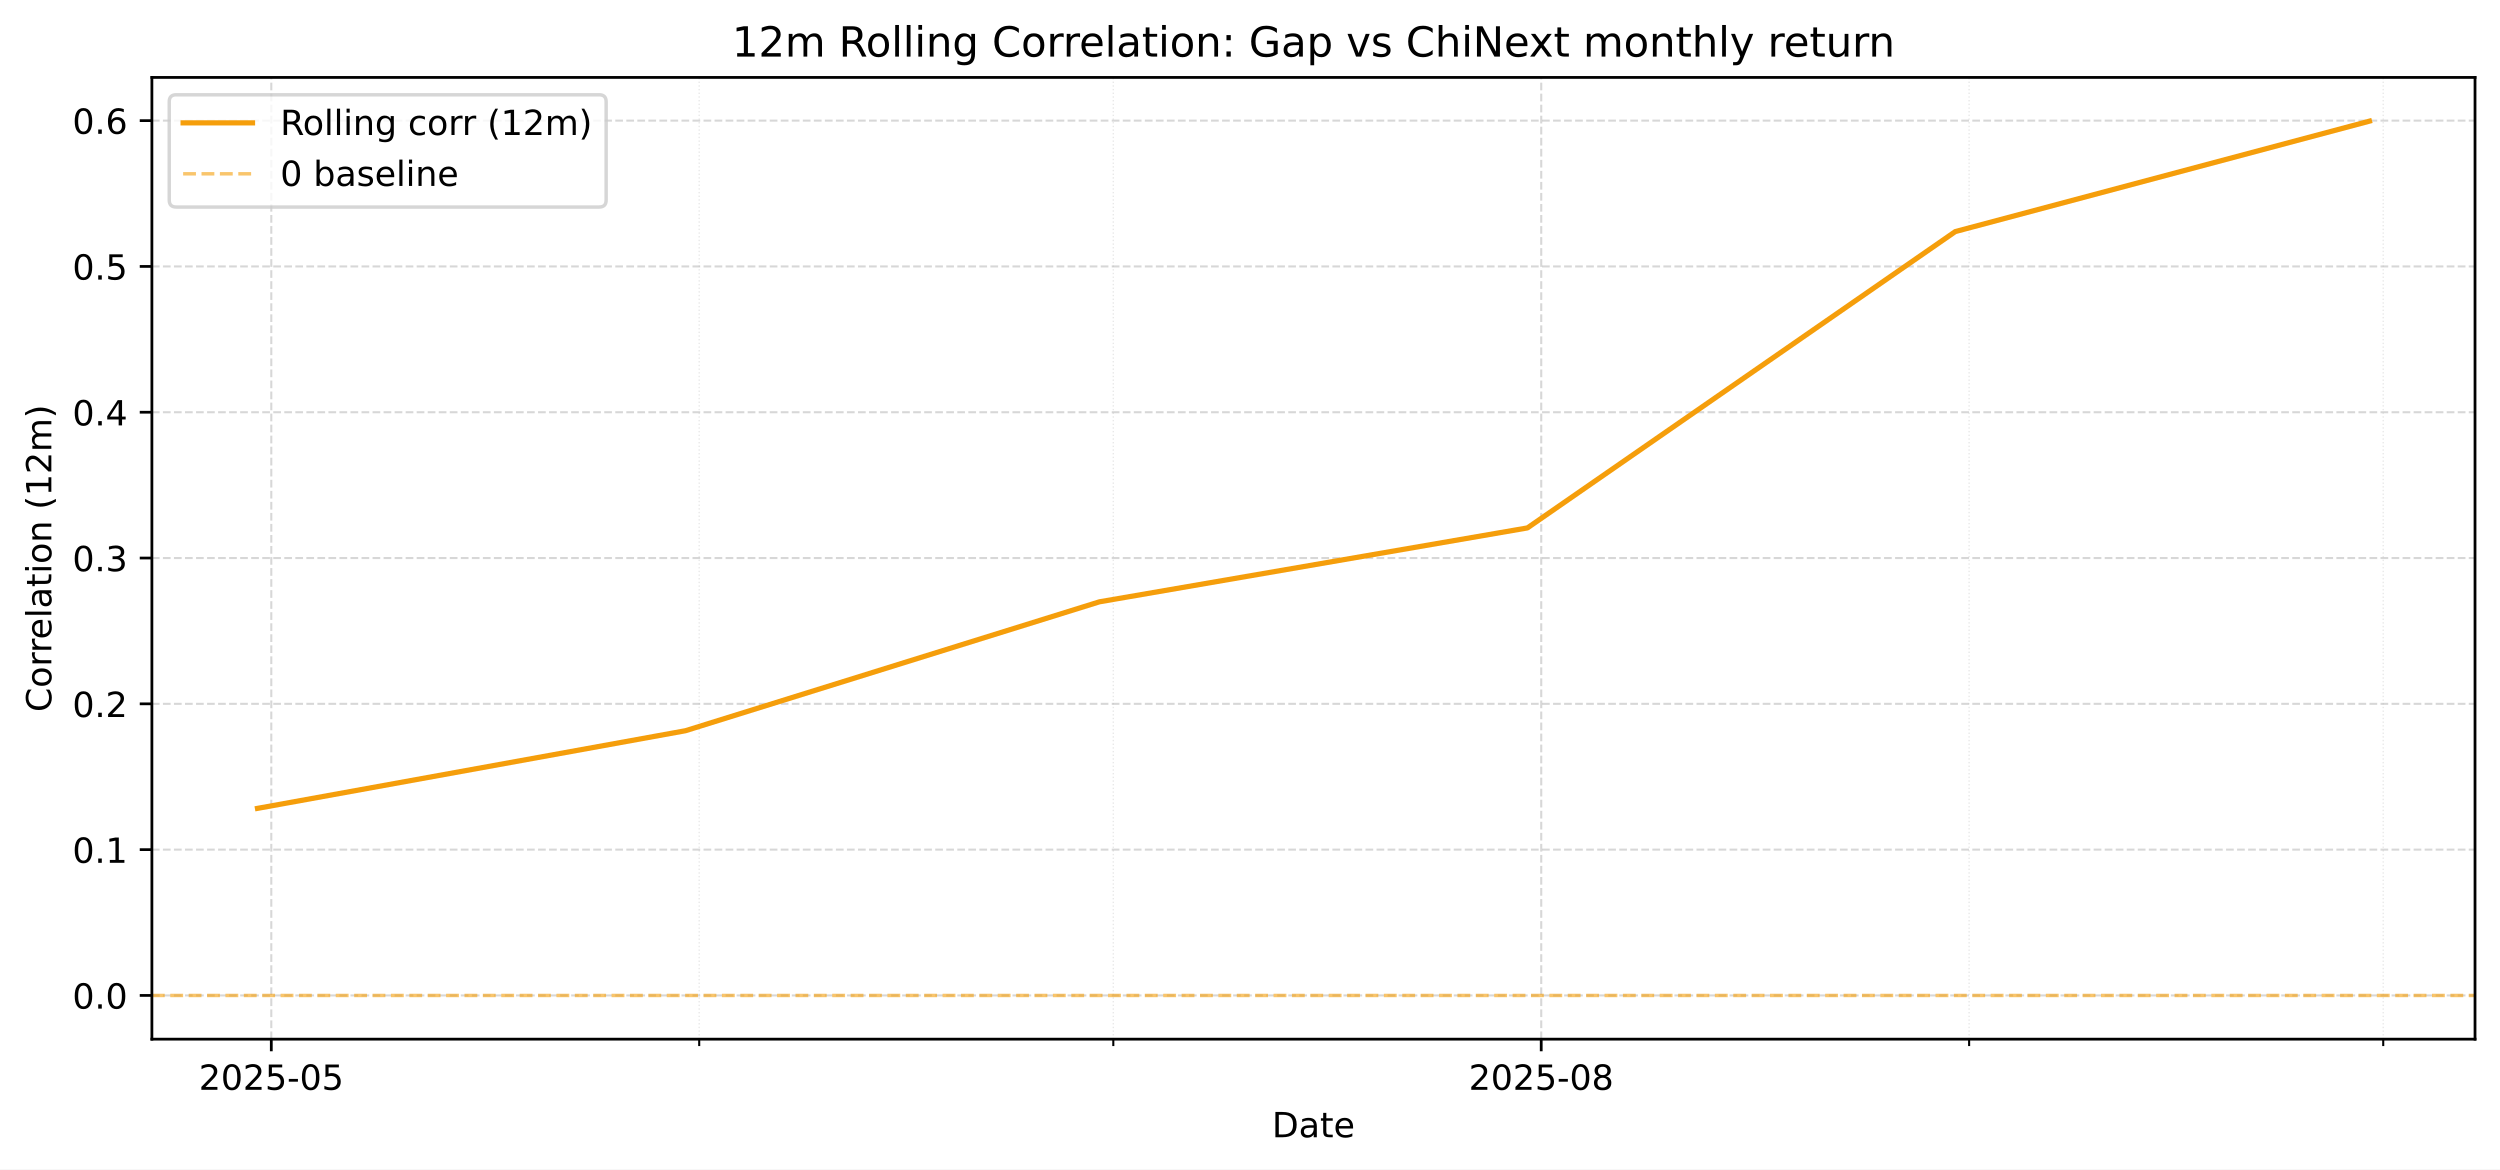
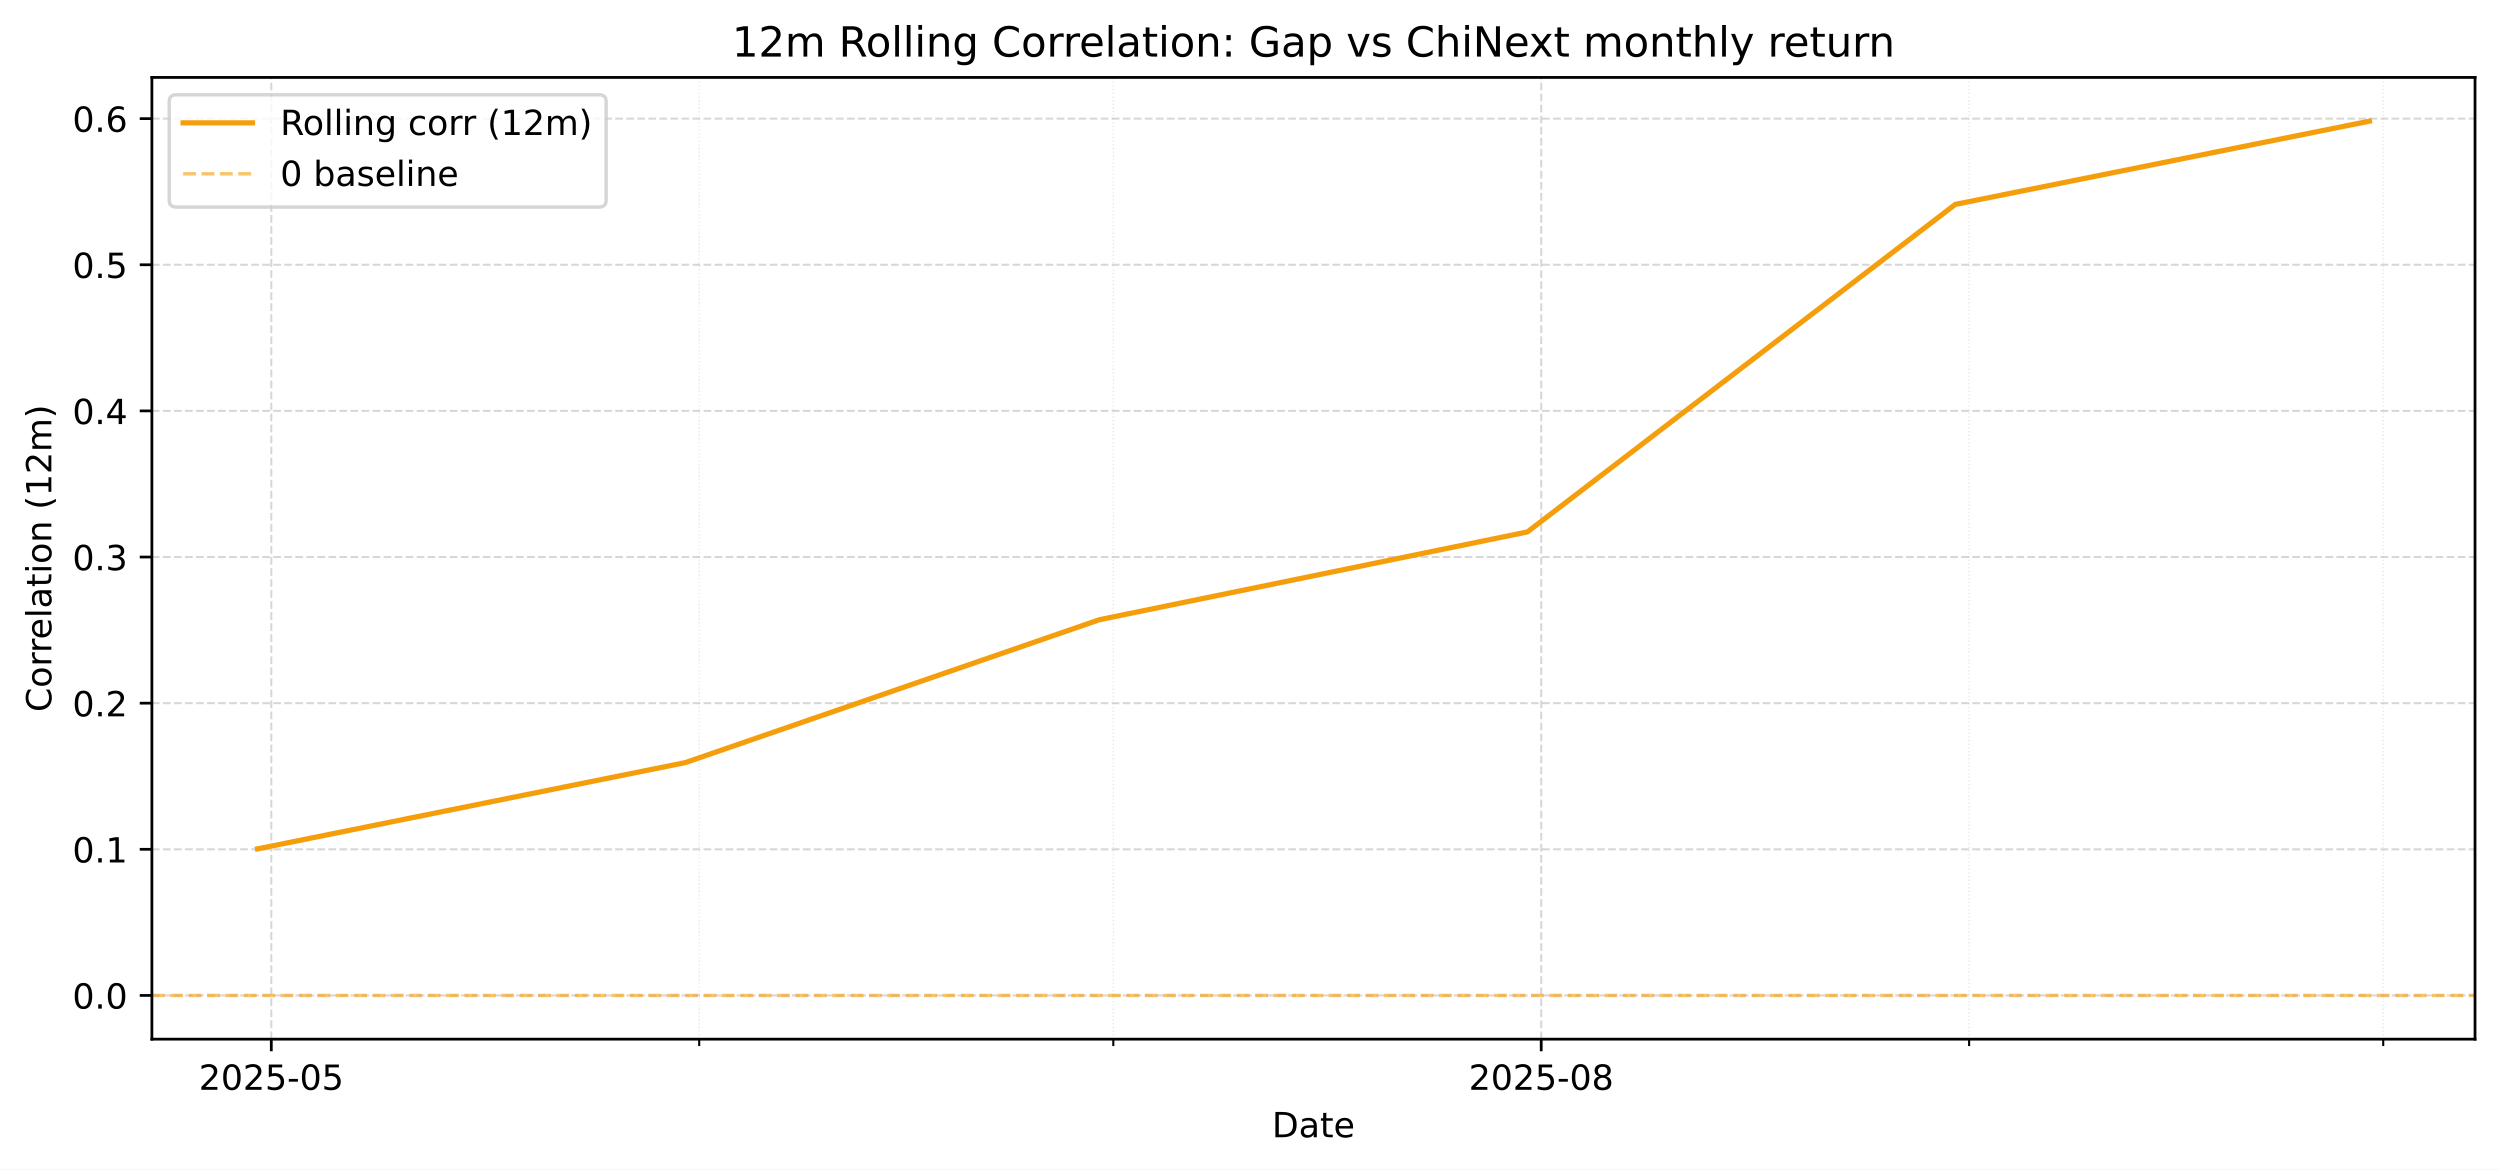
<svg xmlns="http://www.w3.org/2000/svg" xmlns:xlink="http://www.w3.org/1999/xlink" width="720.581pt" height="337.074pt" viewBox="0 0 720.581 337.074" version="1.1">
  <defs>
    <style type="text/css">*{stroke-linejoin: round; stroke-linecap: butt}</style>
  </defs>
  <g id="figure_1">
    <g id="patch_1">
      <path d="M 0 337.074  L 720.581 337.074  L 720.581 0  L 0 0  z " style="fill: #ffffff" />
    </g>
    <g id="axes_1">
      <g id="patch_2">
        <path d="M 43.781 299.518  L 713.381 299.518  L 713.381 22.318  L 43.781 22.318  z " style="fill: #ffffff" />
      </g>
      <g id="matplotlib.axis_1">
        <g id="xtick_1">
          <g id="line2d_1">
-             <path d="M 78.196 299.518  L 78.196 22.318  " clip-path="url(#p6cd49a3ddd)" style="fill: none; stroke-dasharray: 2.22,0.96; stroke-dashoffset: 0; stroke: #b0b0b0; stroke-opacity: 0.5; stroke-width: 0.6" />
+             <path d="M 78.196 299.518  L 78.196 22.318  " clip-path="url(#p3f33369e63)" style="fill: none; stroke-dasharray: 2.22,0.96; stroke-dashoffset: 0; stroke: #b0b0b0; stroke-opacity: 0.5; stroke-width: 0.6" />
          </g>
          <g id="line2d_2">
            <defs>
-               <path id="mced672da2e" d="M 0 0  L 0 3.5  " style="stroke: #000000; stroke-width: 0.8" />
-             </defs>
-             <g>
-               <use xlink:href="#mced672da2e" x="78.196" y="299.518" style="stroke: #000000; stroke-width: 0.8" />
+               <path id="mf4508a4c6e" d="M 0 0  L 0 3.5  " style="stroke: #000000; stroke-width: 0.8" />
+             </defs>
+             <g>
+               <use xlink:href="#mf4508a4c6e" x="78.196" y="299.518" style="stroke: #000000; stroke-width: 0.8" />
            </g>
          </g>
          <g id="text_1">
            <g transform="translate(57.30482 314.1166) scale(0.1 -0.1)">
              <defs>
                <path id="DejaVuSans-32" d="M 1228 531  L 3431 531  L 3431 0  L 469 0  L 469 531  Q 828 903 1448 1529  Q 2069 2156 2228 2338  Q 2531 2678 2651 2914  Q 2772 3150 2772 3378  Q 2772 3750 2511 3984  Q 2250 4219 1831 4219  Q 1534 4219 1204 4116  Q 875 4013 500 3803  L 500 4441  Q 881 4594 1212 4672  Q 1544 4750 1819 4750  Q 2544 4750 2975 4387  Q 3406 4025 3406 3419  Q 3406 3131 3298 2873  Q 3191 2616 2906 2266  Q 2828 2175 2409 1742  Q 1991 1309 1228 531  z " transform="scale(0.015625)" />
                <path id="DejaVuSans-30" d="M 2034 4250  Q 1547 4250 1301 3770  Q 1056 3291 1056 2328  Q 1056 1369 1301 889  Q 1547 409 2034 409  Q 2525 409 2770 889  Q 3016 1369 3016 2328  Q 3016 3291 2770 3770  Q 2525 4250 2034 4250  z M 2034 4750  Q 2819 4750 3233 4129  Q 3647 3509 3647 2328  Q 3647 1150 3233 529  Q 2819 -91 2034 -91  Q 1250 -91 836 529  Q 422 1150 422 2328  Q 422 3509 836 4129  Q 1250 4750 2034 4750  z " transform="scale(0.015625)" />
                <path id="DejaVuSans-35" d="M 691 4666  L 3169 4666  L 3169 4134  L 1269 4134  L 1269 2991  Q 1406 3038 1543 3061  Q 1681 3084 1819 3084  Q 2600 3084 3056 2656  Q 3513 2228 3513 1497  Q 3513 744 3044 326  Q 2575 -91 1722 -91  Q 1428 -91 1123 -41  Q 819 9 494 109  L 494 744  Q 775 591 1075 516  Q 1375 441 1709 441  Q 2250 441 2565 725  Q 2881 1009 2881 1497  Q 2881 1984 2565 2268  Q 2250 2553 1709 2553  Q 1456 2553 1204 2497  Q 953 2441 691 2322  L 691 4666  z " transform="scale(0.015625)" />
                <path id="DejaVuSans-2d" d="M 313 2009  L 1997 2009  L 1997 1497  L 313 1497  L 313 2009  z " transform="scale(0.015625)" />
              </defs>
              <use xlink:href="#DejaVuSans-32" />
              <use xlink:href="#DejaVuSans-30" transform="translate(63.62305 0)" />
              <use xlink:href="#DejaVuSans-32" transform="translate(127.2461 0)" />
              <use xlink:href="#DejaVuSans-35" transform="translate(190.8691 0)" />
              <use xlink:href="#DejaVuSans-2d" transform="translate(254.4922 0)" />
              <use xlink:href="#DejaVuSans-30" transform="translate(290.5762 0)" />
              <use xlink:href="#DejaVuSans-35" transform="translate(354.1992 0)" />
            </g>
          </g>
        </g>
        <g id="xtick_2">
          <g id="line2d_3">
-             <path d="M 444.228 299.518  L 444.228 22.318  " clip-path="url(#p6cd49a3ddd)" style="fill: none; stroke-dasharray: 2.22,0.96; stroke-dashoffset: 0; stroke: #b0b0b0; stroke-opacity: 0.5; stroke-width: 0.6" />
+             <path d="M 444.228 299.518  L 444.228 22.318  " clip-path="url(#p3f33369e63)" style="fill: none; stroke-dasharray: 2.22,0.96; stroke-dashoffset: 0; stroke: #b0b0b0; stroke-opacity: 0.5; stroke-width: 0.6" />
          </g>
          <g id="line2d_4">
            <g>
-               <use xlink:href="#mced672da2e" x="444.228" y="299.518" style="stroke: #000000; stroke-width: 0.8" />
+               <use xlink:href="#mf4508a4c6e" x="444.228" y="299.518" style="stroke: #000000; stroke-width: 0.8" />
            </g>
          </g>
          <g id="text_2">
            <g transform="translate(423.3369 314.1166) scale(0.1 -0.1)">
              <defs>
                <path id="DejaVuSans-38" d="M 2034 2216  Q 1584 2216 1326 1975  Q 1069 1734 1069 1313  Q 1069 891 1326 650  Q 1584 409 2034 409  Q 2484 409 2743 651  Q 3003 894 3003 1313  Q 3003 1734 2745 1975  Q 2488 2216 2034 2216  z M 1403 2484  Q 997 2584 770 2862  Q 544 3141 544 3541  Q 544 4100 942 4425  Q 1341 4750 2034 4750  Q 2731 4750 3128 4425  Q 3525 4100 3525 3541  Q 3525 3141 3298 2862  Q 3072 2584 2669 2484  Q 3125 2378 3379 2068  Q 3634 1759 3634 1313  Q 3634 634 3220 271  Q 2806 -91 2034 -91  Q 1263 -91 848 271  Q 434 634 434 1313  Q 434 1759 690 2068  Q 947 2378 1403 2484  z M 1172 3481  Q 1172 3119 1398 2916  Q 1625 2713 2034 2713  Q 2441 2713 2670 2916  Q 2900 3119 2900 3481  Q 2900 3844 2670 4047  Q 2441 4250 2034 4250  Q 1625 4250 1398 4047  Q 1172 3844 1172 3481  z " transform="scale(0.015625)" />
              </defs>
              <use xlink:href="#DejaVuSans-32" />
              <use xlink:href="#DejaVuSans-30" transform="translate(63.62305 0)" />
              <use xlink:href="#DejaVuSans-32" transform="translate(127.2461 0)" />
              <use xlink:href="#DejaVuSans-35" transform="translate(190.8691 0)" />
              <use xlink:href="#DejaVuSans-2d" transform="translate(254.4922 0)" />
              <use xlink:href="#DejaVuSans-30" transform="translate(290.5762 0)" />
              <use xlink:href="#DejaVuSans-38" transform="translate(354.1992 0)" />
            </g>
          </g>
        </g>
        <g id="xtick_3">
          <g id="line2d_5">
-             <path d="M 201.533 299.518  L 201.533 22.318  " clip-path="url(#p6cd49a3ddd)" style="fill: none; stroke-dasharray: 0.4,0.66; stroke-dashoffset: 0; stroke: #b0b0b0; stroke-opacity: 0.3; stroke-width: 0.4" />
+             <path d="M 201.533 299.518  L 201.533 22.318  " clip-path="url(#p3f33369e63)" style="fill: none; stroke-dasharray: 0.4,0.66; stroke-dashoffset: 0; stroke: #b0b0b0; stroke-opacity: 0.3; stroke-width: 0.4" />
          </g>
          <g id="line2d_6">
            <defs>
-               <path id="m816ed06f7c" d="M 0 0  L 0 2  " style="stroke: #000000; stroke-width: 0.6" />
-             </defs>
-             <g>
-               <use xlink:href="#m816ed06f7c" x="201.533" y="299.518" style="stroke: #000000; stroke-width: 0.6" />
+               <path id="m59994c269f" d="M 0 0  L 0 2  " style="stroke: #000000; stroke-width: 0.6" />
+             </defs>
+             <g>
+               <use xlink:href="#m59994c269f" x="201.533" y="299.518" style="stroke: #000000; stroke-width: 0.6" />
            </g>
          </g>
        </g>
        <g id="xtick_4">
          <g id="line2d_7">
-             <path d="M 320.891 299.518  L 320.891 22.318  " clip-path="url(#p6cd49a3ddd)" style="fill: none; stroke-dasharray: 0.4,0.66; stroke-dashoffset: 0; stroke: #b0b0b0; stroke-opacity: 0.3; stroke-width: 0.4" />
+             <path d="M 320.891 299.518  L 320.891 22.318  " clip-path="url(#p3f33369e63)" style="fill: none; stroke-dasharray: 0.4,0.66; stroke-dashoffset: 0; stroke: #b0b0b0; stroke-opacity: 0.3; stroke-width: 0.4" />
          </g>
          <g id="line2d_8">
            <g>
-               <use xlink:href="#m816ed06f7c" x="320.891" y="299.518" style="stroke: #000000; stroke-width: 0.6" />
+               <use xlink:href="#m59994c269f" x="320.891" y="299.518" style="stroke: #000000; stroke-width: 0.6" />
            </g>
          </g>
        </g>
        <g id="xtick_5">
          <g id="line2d_9">
-             <path d="M 567.565 299.518  L 567.565 22.318  " clip-path="url(#p6cd49a3ddd)" style="fill: none; stroke-dasharray: 0.4,0.66; stroke-dashoffset: 0; stroke: #b0b0b0; stroke-opacity: 0.3; stroke-width: 0.4" />
+             <path d="M 567.565 299.518  L 567.565 22.318  " clip-path="url(#p3f33369e63)" style="fill: none; stroke-dasharray: 0.4,0.66; stroke-dashoffset: 0; stroke: #b0b0b0; stroke-opacity: 0.3; stroke-width: 0.4" />
          </g>
          <g id="line2d_10">
            <g>
-               <use xlink:href="#m816ed06f7c" x="567.565" y="299.518" style="stroke: #000000; stroke-width: 0.6" />
+               <use xlink:href="#m59994c269f" x="567.565" y="299.518" style="stroke: #000000; stroke-width: 0.6" />
            </g>
          </g>
        </g>
        <g id="xtick_6">
          <g id="line2d_11">
-             <path d="M 686.923 299.518  L 686.923 22.318  " clip-path="url(#p6cd49a3ddd)" style="fill: none; stroke-dasharray: 0.4,0.66; stroke-dashoffset: 0; stroke: #b0b0b0; stroke-opacity: 0.3; stroke-width: 0.4" />
+             <path d="M 686.923 299.518  L 686.923 22.318  " clip-path="url(#p3f33369e63)" style="fill: none; stroke-dasharray: 0.4,0.66; stroke-dashoffset: 0; stroke: #b0b0b0; stroke-opacity: 0.3; stroke-width: 0.4" />
          </g>
          <g id="line2d_12">
            <g>
-               <use xlink:href="#m816ed06f7c" x="686.923" y="299.518" style="stroke: #000000; stroke-width: 0.6" />
+               <use xlink:href="#m59994c269f" x="686.923" y="299.518" style="stroke: #000000; stroke-width: 0.6" />
            </g>
          </g>
        </g>
        <g id="text_3">
          <g transform="translate(366.6305 327.7947) scale(0.1 -0.1)">
            <defs>
              <path id="DejaVuSans-44" d="M 1259 4147  L 1259 519  L 2022 519  Q 2988 519 3436 956  Q 3884 1394 3884 2338  Q 3884 3275 3436 3711  Q 2988 4147 2022 4147  L 1259 4147  z M 628 4666  L 1925 4666  Q 3281 4666 3915 4102  Q 4550 3538 4550 2338  Q 4550 1131 3912 565  Q 3275 0 1925 0  L 628 0  L 628 4666  z " transform="scale(0.015625)" />
              <path id="DejaVuSans-61" d="M 2194 1759  Q 1497 1759 1228 1600  Q 959 1441 959 1056  Q 959 750 1161 570  Q 1363 391 1709 391  Q 2188 391 2477 730  Q 2766 1069 2766 1631  L 2766 1759  L 2194 1759  z M 3341 1997  L 3341 0  L 2766 0  L 2766 531  Q 2569 213 2275 61  Q 1981 -91 1556 -91  Q 1019 -91 701 211  Q 384 513 384 1019  Q 384 1609 779 1909  Q 1175 2209 1959 2209  L 2766 2209  L 2766 2266  Q 2766 2663 2505 2880  Q 2244 3097 1772 3097  Q 1472 3097 1187 3025  Q 903 2953 641 2809  L 641 3341  Q 956 3463 1253 3523  Q 1550 3584 1831 3584  Q 2591 3584 2966 3190  Q 3341 2797 3341 1997  z " transform="scale(0.015625)" />
              <path id="DejaVuSans-74" d="M 1172 4494  L 1172 3500  L 2356 3500  L 2356 3053  L 1172 3053  L 1172 1153  Q 1172 725 1289 603  Q 1406 481 1766 481  L 2356 481  L 2356 0  L 1766 0  Q 1100 0 847 248  Q 594 497 594 1153  L 594 3053  L 172 3053  L 172 3500  L 594 3500  L 594 4494  L 1172 4494  z " transform="scale(0.015625)" />
              <path id="DejaVuSans-65" d="M 3597 1894  L 3597 1613  L 953 1613  Q 991 1019 1311 708  Q 1631 397 2203 397  Q 2534 397 2845 478  Q 3156 559 3463 722  L 3463 178  Q 3153 47 2828 -22  Q 2503 -91 2169 -91  Q 1331 -91 842 396  Q 353 884 353 1716  Q 353 2575 817 3079  Q 1281 3584 2069 3584  Q 2775 3584 3186 3129  Q 3597 2675 3597 1894  z M 3022 2063  Q 3016 2534 2758 2815  Q 2500 3097 2075 3097  Q 1594 3097 1305 2825  Q 1016 2553 972 2059  L 3022 2063  z " transform="scale(0.015625)" />
            </defs>
            <use xlink:href="#DejaVuSans-44" />
            <use xlink:href="#DejaVuSans-61" transform="translate(77.00195 0)" />
            <use xlink:href="#DejaVuSans-74" transform="translate(138.2812 0)" />
            <use xlink:href="#DejaVuSans-65" transform="translate(177.4902 0)" />
          </g>
        </g>
      </g>
      <g id="matplotlib.axis_2">
        <g id="ytick_1">
          <g id="line2d_13">
-             <path d="M 43.781 286.918  L 713.381 286.918  " clip-path="url(#p6cd49a3ddd)" style="fill: none; stroke-dasharray: 2.22,0.96; stroke-dashoffset: 0; stroke: #b0b0b0; stroke-opacity: 0.5; stroke-width: 0.6" />
+             <path d="M 43.781 286.918  L 713.381 286.918  " clip-path="url(#p3f33369e63)" style="fill: none; stroke-dasharray: 2.22,0.96; stroke-dashoffset: 0; stroke: #b0b0b0; stroke-opacity: 0.5; stroke-width: 0.6" />
          </g>
          <g id="line2d_14">
            <defs>
-               <path id="m6d83f8f8a8" d="M 0 0  L -3.5 0  " style="stroke: #000000; stroke-width: 0.8" />
-             </defs>
-             <g>
-               <use xlink:href="#m6d83f8f8a8" x="43.781" y="286.918" style="stroke: #000000; stroke-width: 0.8" />
+               <path id="mbd88ee9193" d="M 0 0  L -3.5 0  " style="stroke: #000000; stroke-width: 0.8" />
+             </defs>
+             <g>
+               <use xlink:href="#mbd88ee9193" x="43.781" y="286.918" style="stroke: #000000; stroke-width: 0.8" />
            </g>
          </g>
          <g id="text_4">
            <g transform="translate(20.87813 290.7173) scale(0.1 -0.1)">
              <defs>
                <path id="DejaVuSans-2e" d="M 684 794  L 1344 794  L 1344 0  L 684 0  L 684 794  z " transform="scale(0.015625)" />
              </defs>
              <use xlink:href="#DejaVuSans-30" />
              <use xlink:href="#DejaVuSans-2e" transform="translate(63.62305 0)" />
              <use xlink:href="#DejaVuSans-30" transform="translate(95.41016 0)" />
            </g>
          </g>
        </g>
        <g id="ytick_2">
          <g id="line2d_15">
-             <path d="M 43.781 244.893  L 713.381 244.893  " clip-path="url(#p6cd49a3ddd)" style="fill: none; stroke-dasharray: 2.22,0.96; stroke-dashoffset: 0; stroke: #b0b0b0; stroke-opacity: 0.5; stroke-width: 0.6" />
+             <path d="M 43.781 244.797  L 713.381 244.797  " clip-path="url(#p3f33369e63)" style="fill: none; stroke-dasharray: 2.22,0.96; stroke-dashoffset: 0; stroke: #b0b0b0; stroke-opacity: 0.5; stroke-width: 0.6" />
          </g>
          <g id="line2d_16">
            <g>
-               <use xlink:href="#m6d83f8f8a8" x="43.781" y="244.893" style="stroke: #000000; stroke-width: 0.8" />
+               <use xlink:href="#mbd88ee9193" x="43.781" y="244.797" style="stroke: #000000; stroke-width: 0.8" />
            </g>
          </g>
          <g id="text_5">
-             <g transform="translate(20.87813 248.6926) scale(0.1 -0.1)">
+             <g transform="translate(20.87813 248.5966) scale(0.1 -0.1)">
              <defs>
                <path id="DejaVuSans-31" d="M 794 531  L 1825 531  L 1825 4091  L 703 3866  L 703 4441  L 1819 4666  L 2450 4666  L 2450 531  L 3481 531  L 3481 0  L 794 0  L 794 531  z " transform="scale(0.015625)" />
              </defs>
              <use xlink:href="#DejaVuSans-30" />
              <use xlink:href="#DejaVuSans-2e" transform="translate(63.62305 0)" />
              <use xlink:href="#DejaVuSans-31" transform="translate(95.41016 0)" />
            </g>
          </g>
        </g>
        <g id="ytick_3">
          <g id="line2d_17">
-             <path d="M 43.781 202.869  L 713.381 202.869  " clip-path="url(#p6cd49a3ddd)" style="fill: none; stroke-dasharray: 2.22,0.96; stroke-dashoffset: 0; stroke: #b0b0b0; stroke-opacity: 0.5; stroke-width: 0.6" />
+             <path d="M 43.781 202.677  L 713.381 202.677  " clip-path="url(#p3f33369e63)" style="fill: none; stroke-dasharray: 2.22,0.96; stroke-dashoffset: 0; stroke: #b0b0b0; stroke-opacity: 0.5; stroke-width: 0.6" />
          </g>
          <g id="line2d_18">
            <g>
-               <use xlink:href="#m6d83f8f8a8" x="43.781" y="202.869" style="stroke: #000000; stroke-width: 0.8" />
+               <use xlink:href="#mbd88ee9193" x="43.781" y="202.677" style="stroke: #000000; stroke-width: 0.8" />
            </g>
          </g>
          <g id="text_6">
-             <g transform="translate(20.87813 206.6679) scale(0.1 -0.1)">
+             <g transform="translate(20.87813 206.4758) scale(0.1 -0.1)">
              <use xlink:href="#DejaVuSans-30" />
              <use xlink:href="#DejaVuSans-2e" transform="translate(63.62305 0)" />
              <use xlink:href="#DejaVuSans-32" transform="translate(95.41016 0)" />
            </g>
          </g>
        </g>
        <g id="ytick_4">
          <g id="line2d_19">
-             <path d="M 43.781 160.844  L 713.381 160.844  " clip-path="url(#p6cd49a3ddd)" style="fill: none; stroke-dasharray: 2.22,0.96; stroke-dashoffset: 0; stroke: #b0b0b0; stroke-opacity: 0.5; stroke-width: 0.6" />
+             <path d="M 43.781 160.556  L 713.381 160.556  " clip-path="url(#p3f33369e63)" style="fill: none; stroke-dasharray: 2.22,0.96; stroke-dashoffset: 0; stroke: #b0b0b0; stroke-opacity: 0.5; stroke-width: 0.6" />
          </g>
          <g id="line2d_20">
            <g>
-               <use xlink:href="#m6d83f8f8a8" x="43.781" y="160.844" style="stroke: #000000; stroke-width: 0.8" />
+               <use xlink:href="#mbd88ee9193" x="43.781" y="160.556" style="stroke: #000000; stroke-width: 0.8" />
            </g>
          </g>
          <g id="text_7">
-             <g transform="translate(20.87813 164.6431) scale(0.1 -0.1)">
+             <g transform="translate(20.87813 164.355) scale(0.1 -0.1)">
              <defs>
                <path id="DejaVuSans-33" d="M 2597 2516  Q 3050 2419 3304 2112  Q 3559 1806 3559 1356  Q 3559 666 3084 287  Q 2609 -91 1734 -91  Q 1441 -91 1130 -33  Q 819 25 488 141  L 488 750  Q 750 597 1062 519  Q 1375 441 1716 441  Q 2309 441 2620 675  Q 2931 909 2931 1356  Q 2931 1769 2642 2001  Q 2353 2234 1838 2234  L 1294 2234  L 1294 2753  L 1863 2753  Q 2328 2753 2575 2939  Q 2822 3125 2822 3475  Q 2822 3834 2567 4026  Q 2313 4219 1838 4219  Q 1578 4219 1281 4162  Q 984 4106 628 3988  L 628 4550  Q 988 4650 1302 4700  Q 1616 4750 1894 4750  Q 2613 4750 3031 4423  Q 3450 4097 3450 3541  Q 3450 3153 3228 2886  Q 3006 2619 2597 2516  z " transform="scale(0.015625)" />
              </defs>
              <use xlink:href="#DejaVuSans-30" />
              <use xlink:href="#DejaVuSans-2e" transform="translate(63.62305 0)" />
              <use xlink:href="#DejaVuSans-33" transform="translate(95.41016 0)" />
            </g>
          </g>
        </g>
        <g id="ytick_5">
          <g id="line2d_21">
-             <path d="M 43.781 118.819  L 713.381 118.819  " clip-path="url(#p6cd49a3ddd)" style="fill: none; stroke-dasharray: 2.22,0.96; stroke-dashoffset: 0; stroke: #b0b0b0; stroke-opacity: 0.5; stroke-width: 0.6" />
+             <path d="M 43.781 118.435  L 713.381 118.435  " clip-path="url(#p3f33369e63)" style="fill: none; stroke-dasharray: 2.22,0.96; stroke-dashoffset: 0; stroke: #b0b0b0; stroke-opacity: 0.5; stroke-width: 0.6" />
          </g>
          <g id="line2d_22">
            <g>
-               <use xlink:href="#m6d83f8f8a8" x="43.781" y="118.819" style="stroke: #000000; stroke-width: 0.8" />
+               <use xlink:href="#mbd88ee9193" x="43.781" y="118.435" style="stroke: #000000; stroke-width: 0.8" />
            </g>
          </g>
          <g id="text_8">
-             <g transform="translate(20.87813 122.6184) scale(0.1 -0.1)">
+             <g transform="translate(20.87813 122.2342) scale(0.1 -0.1)">
              <defs>
                <path id="DejaVuSans-34" d="M 2419 4116  L 825 1625  L 2419 1625  L 2419 4116  z M 2253 4666  L 3047 4666  L 3047 1625  L 3713 1625  L 3713 1100  L 3047 1100  L 3047 0  L 2419 0  L 2419 1100  L 313 1100  L 313 1709  L 2253 4666  z " transform="scale(0.015625)" />
              </defs>
              <use xlink:href="#DejaVuSans-30" />
              <use xlink:href="#DejaVuSans-2e" transform="translate(63.62305 0)" />
              <use xlink:href="#DejaVuSans-34" transform="translate(95.41016 0)" />
            </g>
          </g>
        </g>
        <g id="ytick_6">
          <g id="line2d_23">
-             <path d="M 43.781 76.794  L 713.381 76.794  " clip-path="url(#p6cd49a3ddd)" style="fill: none; stroke-dasharray: 2.22,0.96; stroke-dashoffset: 0; stroke: #b0b0b0; stroke-opacity: 0.5; stroke-width: 0.6" />
+             <path d="M 43.781 76.314  L 713.381 76.314  " clip-path="url(#p3f33369e63)" style="fill: none; stroke-dasharray: 2.22,0.96; stroke-dashoffset: 0; stroke: #b0b0b0; stroke-opacity: 0.5; stroke-width: 0.6" />
          </g>
          <g id="line2d_24">
            <g>
-               <use xlink:href="#m6d83f8f8a8" x="43.781" y="76.794" style="stroke: #000000; stroke-width: 0.8" />
+               <use xlink:href="#mbd88ee9193" x="43.781" y="76.314" style="stroke: #000000; stroke-width: 0.8" />
            </g>
          </g>
          <g id="text_9">
-             <g transform="translate(20.87813 80.59368) scale(0.1 -0.1)">
+             <g transform="translate(20.87813 80.11345) scale(0.1 -0.1)">
              <use xlink:href="#DejaVuSans-30" />
              <use xlink:href="#DejaVuSans-2e" transform="translate(63.62305 0)" />
              <use xlink:href="#DejaVuSans-35" transform="translate(95.41016 0)" />
            </g>
          </g>
        </g>
        <g id="ytick_7">
          <g id="line2d_25">
-             <path d="M 43.781 34.77  L 713.381 34.77  " clip-path="url(#p6cd49a3ddd)" style="fill: none; stroke-dasharray: 2.22,0.96; stroke-dashoffset: 0; stroke: #b0b0b0; stroke-opacity: 0.5; stroke-width: 0.6" />
+             <path d="M 43.781 34.193  L 713.381 34.193  " clip-path="url(#p3f33369e63)" style="fill: none; stroke-dasharray: 2.22,0.96; stroke-dashoffset: 0; stroke: #b0b0b0; stroke-opacity: 0.5; stroke-width: 0.6" />
          </g>
          <g id="line2d_26">
            <g>
-               <use xlink:href="#m6d83f8f8a8" x="43.781" y="34.77" style="stroke: #000000; stroke-width: 0.8" />
+               <use xlink:href="#mbd88ee9193" x="43.781" y="34.193" style="stroke: #000000; stroke-width: 0.8" />
            </g>
          </g>
          <g id="text_10">
-             <g transform="translate(20.87813 38.56894) scale(0.1 -0.1)">
+             <g transform="translate(20.87813 37.99267) scale(0.1 -0.1)">
              <defs>
                <path id="DejaVuSans-36" d="M 2113 2584  Q 1688 2584 1439 2293  Q 1191 2003 1191 1497  Q 1191 994 1439 701  Q 1688 409 2113 409  Q 2538 409 2786 701  Q 3034 994 3034 1497  Q 3034 2003 2786 2293  Q 2538 2584 2113 2584  z M 3366 4563  L 3366 3988  Q 3128 4100 2886 4159  Q 2644 4219 2406 4219  Q 1781 4219 1451 3797  Q 1122 3375 1075 2522  Q 1259 2794 1537 2939  Q 1816 3084 2150 3084  Q 2853 3084 3261 2657  Q 3669 2231 3669 1497  Q 3669 778 3244 343  Q 2819 -91 2113 -91  Q 1303 -91 875 529  Q 447 1150 447 2328  Q 447 3434 972 4092  Q 1497 4750 2381 4750  Q 2619 4750 2861 4703  Q 3103 4656 3366 4563  z " transform="scale(0.015625)" />
              </defs>
              <use xlink:href="#DejaVuSans-30" />
              <use xlink:href="#DejaVuSans-2e" transform="translate(63.62305 0)" />
              <use xlink:href="#DejaVuSans-36" transform="translate(95.41016 0)" />
            </g>
          </g>
        </g>
        <g id="text_11">
          <g transform="translate(14.79844 205.2103) rotate(-90) scale(0.1 -0.1)">
            <defs>
              <path id="DejaVuSans-43" d="M 4122 4306  L 4122 3641  Q 3803 3938 3442 4084  Q 3081 4231 2675 4231  Q 1875 4231 1450 3742  Q 1025 3253 1025 2328  Q 1025 1406 1450 917  Q 1875 428 2675 428  Q 3081 428 3442 575  Q 3803 722 4122 1019  L 4122 359  Q 3791 134 3420 21  Q 3050 -91 2638 -91  Q 1578 -91 968 557  Q 359 1206 359 2328  Q 359 3453 968 4101  Q 1578 4750 2638 4750  Q 3056 4750 3426 4639  Q 3797 4528 4122 4306  z " transform="scale(0.015625)" />
              <path id="DejaVuSans-6f" d="M 1959 3097  Q 1497 3097 1228 2736  Q 959 2375 959 1747  Q 959 1119 1226 758  Q 1494 397 1959 397  Q 2419 397 2687 759  Q 2956 1122 2956 1747  Q 2956 2369 2687 2733  Q 2419 3097 1959 3097  z M 1959 3584  Q 2709 3584 3137 3096  Q 3566 2609 3566 1747  Q 3566 888 3137 398  Q 2709 -91 1959 -91  Q 1206 -91 779 398  Q 353 888 353 1747  Q 353 2609 779 3096  Q 1206 3584 1959 3584  z " transform="scale(0.015625)" />
              <path id="DejaVuSans-72" d="M 2631 2963  Q 2534 3019 2420 3045  Q 2306 3072 2169 3072  Q 1681 3072 1420 2755  Q 1159 2438 1159 1844  L 1159 0  L 581 0  L 581 3500  L 1159 3500  L 1159 2956  Q 1341 3275 1631 3429  Q 1922 3584 2338 3584  Q 2397 3584 2469 3576  Q 2541 3569 2628 3553  L 2631 2963  z " transform="scale(0.015625)" />
              <path id="DejaVuSans-6c" d="M 603 4863  L 1178 4863  L 1178 0  L 603 0  L 603 4863  z " transform="scale(0.015625)" />
              <path id="DejaVuSans-69" d="M 603 3500  L 1178 3500  L 1178 0  L 603 0  L 603 3500  z M 603 4863  L 1178 4863  L 1178 4134  L 603 4134  L 603 4863  z " transform="scale(0.015625)" />
              <path id="DejaVuSans-6e" d="M 3513 2113  L 3513 0  L 2938 0  L 2938 2094  Q 2938 2591 2744 2837  Q 2550 3084 2163 3084  Q 1697 3084 1428 2787  Q 1159 2491 1159 1978  L 1159 0  L 581 0  L 581 3500  L 1159 3500  L 1159 2956  Q 1366 3272 1645 3428  Q 1925 3584 2291 3584  Q 2894 3584 3203 3211  Q 3513 2838 3513 2113  z " transform="scale(0.015625)" />
              <path id="DejaVuSans-20" transform="scale(0.015625)" />
              <path id="DejaVuSans-28" d="M 1984 4856  Q 1566 4138 1362 3434  Q 1159 2731 1159 2009  Q 1159 1288 1364 580  Q 1569 -128 1984 -844  L 1484 -844  Q 1016 -109 783 600  Q 550 1309 550 2009  Q 550 2706 781 3412  Q 1013 4119 1484 4856  L 1984 4856  z " transform="scale(0.015625)" />
              <path id="DejaVuSans-6d" d="M 3328 2828  Q 3544 3216 3844 3400  Q 4144 3584 4550 3584  Q 5097 3584 5394 3201  Q 5691 2819 5691 2113  L 5691 0  L 5113 0  L 5113 2094  Q 5113 2597 4934 2840  Q 4756 3084 4391 3084  Q 3944 3084 3684 2787  Q 3425 2491 3425 1978  L 3425 0  L 2847 0  L 2847 2094  Q 2847 2600 2669 2842  Q 2491 3084 2119 3084  Q 1678 3084 1418 2786  Q 1159 2488 1159 1978  L 1159 0  L 581 0  L 581 3500  L 1159 3500  L 1159 2956  Q 1356 3278 1631 3431  Q 1906 3584 2284 3584  Q 2666 3584 2933 3390  Q 3200 3197 3328 2828  z " transform="scale(0.015625)" />
              <path id="DejaVuSans-29" d="M 513 4856  L 1013 4856  Q 1481 4119 1714 3412  Q 1947 2706 1947 2009  Q 1947 1309 1714 600  Q 1481 -109 1013 -844  L 513 -844  Q 928 -128 1133 580  Q 1338 1288 1338 2009  Q 1338 2731 1133 3434  Q 928 4138 513 4856  z " transform="scale(0.015625)" />
            </defs>
            <use xlink:href="#DejaVuSans-43" />
            <use xlink:href="#DejaVuSans-6f" transform="translate(69.82422 0)" />
            <use xlink:href="#DejaVuSans-72" transform="translate(131.0059 0)" />
            <use xlink:href="#DejaVuSans-72" transform="translate(170.3691 0)" />
            <use xlink:href="#DejaVuSans-65" transform="translate(209.2324 0)" />
            <use xlink:href="#DejaVuSans-6c" transform="translate(270.7559 0)" />
            <use xlink:href="#DejaVuSans-61" transform="translate(298.5391 0)" />
            <use xlink:href="#DejaVuSans-74" transform="translate(359.8184 0)" />
            <use xlink:href="#DejaVuSans-69" transform="translate(399.0273 0)" />
            <use xlink:href="#DejaVuSans-6f" transform="translate(426.8105 0)" />
            <use xlink:href="#DejaVuSans-6e" transform="translate(487.9922 0)" />
            <use xlink:href="#DejaVuSans-20" transform="translate(551.3711 0)" />
            <use xlink:href="#DejaVuSans-28" transform="translate(583.1582 0)" />
            <use xlink:href="#DejaVuSans-31" transform="translate(622.1719 0)" />
            <use xlink:href="#DejaVuSans-32" transform="translate(685.7949 0)" />
            <use xlink:href="#DejaVuSans-6d" transform="translate(749.418 0)" />
            <use xlink:href="#DejaVuSans-29" transform="translate(846.8301 0)" />
          </g>
        </g>
      </g>
      <g id="line2d_27">
-         <path d="M 74.218 232.998  L 197.555 210.622  L 316.913 173.457  L 440.25 152.163  L 563.587 66.745  L 682.945 34.918  L 682.945 34.918  " clip-path="url(#p6cd49a3ddd)" style="fill: none; stroke: #f59e0b; stroke-width: 1.5; stroke-linecap: square" />
+         <path d="M 74.218 244.671  L 197.555 219.796  L 316.913 178.611  L 440.25 153.312  L 563.587 58.905  L 682.945 34.918  L 682.945 34.918  " clip-path="url(#p3f33369e63)" style="fill: none; stroke: #f59e0b; stroke-width: 1.5; stroke-linecap: square" />
      </g>
      <g id="line2d_28">
-         <path d="M 43.781 286.918  L 713.381 286.918  " clip-path="url(#p6cd49a3ddd)" style="fill: none; stroke-dasharray: 3.7,1.6; stroke-dashoffset: 0; stroke: #f59e0b; stroke-opacity: 0.6" />
+         <path d="M 43.781 286.918  L 713.381 286.918  " clip-path="url(#p3f33369e63)" style="fill: none; stroke-dasharray: 3.7,1.6; stroke-dashoffset: 0; stroke: #f59e0b; stroke-opacity: 0.6" />
      </g>
      <g id="patch_3">
        <path d="M 43.781 299.518  L 43.781 22.318  " style="fill: none; stroke: #000000; stroke-width: 0.8; stroke-linejoin: miter; stroke-linecap: square" />
      </g>
      <g id="patch_4">
        <path d="M 713.381 299.518  L 713.381 22.318  " style="fill: none; stroke: #000000; stroke-width: 0.8; stroke-linejoin: miter; stroke-linecap: square" />
      </g>
      <g id="patch_5">
        <path d="M 43.781 299.518  L 713.381 299.518  " style="fill: none; stroke: #000000; stroke-width: 0.8; stroke-linejoin: miter; stroke-linecap: square" />
      </g>
      <g id="patch_6">
        <path d="M 43.781 22.318  L 713.381 22.318  " style="fill: none; stroke: #000000; stroke-width: 0.8; stroke-linejoin: miter; stroke-linecap: square" />
      </g>
      <g id="text_12">
        <g transform="translate(210.9844 16.31812) scale(0.12 -0.12)">
          <defs>
            <path id="DejaVuSans-52" d="M 2841 2188  Q 3044 2119 3236 1894  Q 3428 1669 3622 1275  L 4263 0  L 3584 0  L 2988 1197  Q 2756 1666 2539 1819  Q 2322 1972 1947 1972  L 1259 1972  L 1259 0  L 628 0  L 628 4666  L 2053 4666  Q 2853 4666 3247 4331  Q 3641 3997 3641 3322  Q 3641 2881 3436 2590  Q 3231 2300 2841 2188  z M 1259 4147  L 1259 2491  L 2053 2491  Q 2509 2491 2742 2702  Q 2975 2913 2975 3322  Q 2975 3731 2742 3939  Q 2509 4147 2053 4147  L 1259 4147  z " transform="scale(0.015625)" />
            <path id="DejaVuSans-67" d="M 2906 1791  Q 2906 2416 2648 2759  Q 2391 3103 1925 3103  Q 1463 3103 1205 2759  Q 947 2416 947 1791  Q 947 1169 1205 825  Q 1463 481 1925 481  Q 2391 481 2648 825  Q 2906 1169 2906 1791  z M 3481 434  Q 3481 -459 3084 -895  Q 2688 -1331 1869 -1331  Q 1566 -1331 1297 -1286  Q 1028 -1241 775 -1147  L 775 -588  Q 1028 -725 1275 -790  Q 1522 -856 1778 -856  Q 2344 -856 2625 -561  Q 2906 -266 2906 331  L 2906 616  Q 2728 306 2450 153  Q 2172 0 1784 0  Q 1141 0 747 490  Q 353 981 353 1791  Q 353 2603 747 3093  Q 1141 3584 1784 3584  Q 2172 3584 2450 3431  Q 2728 3278 2906 2969  L 2906 3500  L 3481 3500  L 3481 434  z " transform="scale(0.015625)" />
            <path id="DejaVuSans-3a" d="M 750 794  L 1409 794  L 1409 0  L 750 0  L 750 794  z M 750 3309  L 1409 3309  L 1409 2516  L 750 2516  L 750 3309  z " transform="scale(0.015625)" />
            <path id="DejaVuSans-47" d="M 3809 666  L 3809 1919  L 2778 1919  L 2778 2438  L 4434 2438  L 4434 434  Q 4069 175 3628 42  Q 3188 -91 2688 -91  Q 1594 -91 976 548  Q 359 1188 359 2328  Q 359 3472 976 4111  Q 1594 4750 2688 4750  Q 3144 4750 3555 4637  Q 3966 4525 4313 4306  L 4313 3634  Q 3963 3931 3569 4081  Q 3175 4231 2741 4231  Q 1884 4231 1454 3753  Q 1025 3275 1025 2328  Q 1025 1384 1454 906  Q 1884 428 2741 428  Q 3075 428 3337 486  Q 3600 544 3809 666  z " transform="scale(0.015625)" />
            <path id="DejaVuSans-70" d="M 1159 525  L 1159 -1331  L 581 -1331  L 581 3500  L 1159 3500  L 1159 2969  Q 1341 3281 1617 3432  Q 1894 3584 2278 3584  Q 2916 3584 3314 3078  Q 3713 2572 3713 1747  Q 3713 922 3314 415  Q 2916 -91 2278 -91  Q 1894 -91 1617 61  Q 1341 213 1159 525  z M 3116 1747  Q 3116 2381 2855 2742  Q 2594 3103 2138 3103  Q 1681 3103 1420 2742  Q 1159 2381 1159 1747  Q 1159 1113 1420 752  Q 1681 391 2138 391  Q 2594 391 2855 752  Q 3116 1113 3116 1747  z " transform="scale(0.015625)" />
            <path id="DejaVuSans-76" d="M 191 3500  L 800 3500  L 1894 563  L 2988 3500  L 3597 3500  L 2284 0  L 1503 0  L 191 3500  z " transform="scale(0.015625)" />
            <path id="DejaVuSans-73" d="M 2834 3397  L 2834 2853  Q 2591 2978 2328 3040  Q 2066 3103 1784 3103  Q 1356 3103 1142 2972  Q 928 2841 928 2578  Q 928 2378 1081 2264  Q 1234 2150 1697 2047  L 1894 2003  Q 2506 1872 2764 1633  Q 3022 1394 3022 966  Q 3022 478 2636 193  Q 2250 -91 1575 -91  Q 1294 -91 989 -36  Q 684 19 347 128  L 347 722  Q 666 556 975 473  Q 1284 391 1588 391  Q 1994 391 2212 530  Q 2431 669 2431 922  Q 2431 1156 2273 1281  Q 2116 1406 1581 1522  L 1381 1569  Q 847 1681 609 1914  Q 372 2147 372 2553  Q 372 3047 722 3315  Q 1072 3584 1716 3584  Q 2034 3584 2315 3537  Q 2597 3491 2834 3397  z " transform="scale(0.015625)" />
            <path id="DejaVuSans-68" d="M 3513 2113  L 3513 0  L 2938 0  L 2938 2094  Q 2938 2591 2744 2837  Q 2550 3084 2163 3084  Q 1697 3084 1428 2787  Q 1159 2491 1159 1978  L 1159 0  L 581 0  L 581 4863  L 1159 4863  L 1159 2956  Q 1366 3272 1645 3428  Q 1925 3584 2291 3584  Q 2894 3584 3203 3211  Q 3513 2838 3513 2113  z " transform="scale(0.015625)" />
            <path id="DejaVuSans-4e" d="M 628 4666  L 1478 4666  L 3547 763  L 3547 4666  L 4159 4666  L 4159 0  L 3309 0  L 1241 3903  L 1241 0  L 628 0  L 628 4666  z " transform="scale(0.015625)" />
            <path id="DejaVuSans-78" d="M 3513 3500  L 2247 1797  L 3578 0  L 2900 0  L 1881 1375  L 863 0  L 184 0  L 1544 1831  L 300 3500  L 978 3500  L 1906 2253  L 2834 3500  L 3513 3500  z " transform="scale(0.015625)" />
            <path id="DejaVuSans-79" d="M 2059 -325  Q 1816 -950 1584 -1140  Q 1353 -1331 966 -1331  L 506 -1331  L 506 -850  L 844 -850  Q 1081 -850 1212 -737  Q 1344 -625 1503 -206  L 1606 56  L 191 3500  L 800 3500  L 1894 763  L 2988 3500  L 3597 3500  L 2059 -325  z " transform="scale(0.015625)" />
            <path id="DejaVuSans-75" d="M 544 1381  L 544 3500  L 1119 3500  L 1119 1403  Q 1119 906 1312 657  Q 1506 409 1894 409  Q 2359 409 2629 706  Q 2900 1003 2900 1516  L 2900 3500  L 3475 3500  L 3475 0  L 2900 0  L 2900 538  Q 2691 219 2414 64  Q 2138 -91 1772 -91  Q 1169 -91 856 284  Q 544 659 544 1381  z M 1991 3584  L 1991 3584  z " transform="scale(0.015625)" />
          </defs>
          <use xlink:href="#DejaVuSans-31" />
          <use xlink:href="#DejaVuSans-32" transform="translate(63.62305 0)" />
          <use xlink:href="#DejaVuSans-6d" transform="translate(127.2461 0)" />
          <use xlink:href="#DejaVuSans-20" transform="translate(224.6582 0)" />
          <use xlink:href="#DejaVuSans-52" transform="translate(256.4453 0)" />
          <use xlink:href="#DejaVuSans-6f" transform="translate(321.4277 0)" />
          <use xlink:href="#DejaVuSans-6c" transform="translate(382.6094 0)" />
          <use xlink:href="#DejaVuSans-6c" transform="translate(410.3926 0)" />
          <use xlink:href="#DejaVuSans-69" transform="translate(438.1758 0)" />
          <use xlink:href="#DejaVuSans-6e" transform="translate(465.959 0)" />
          <use xlink:href="#DejaVuSans-67" transform="translate(529.3379 0)" />
          <use xlink:href="#DejaVuSans-20" transform="translate(592.8145 0)" />
          <use xlink:href="#DejaVuSans-43" transform="translate(624.6016 0)" />
          <use xlink:href="#DejaVuSans-6f" transform="translate(694.4258 0)" />
          <use xlink:href="#DejaVuSans-72" transform="translate(755.6074 0)" />
          <use xlink:href="#DejaVuSans-72" transform="translate(794.9707 0)" />
          <use xlink:href="#DejaVuSans-65" transform="translate(833.834 0)" />
          <use xlink:href="#DejaVuSans-6c" transform="translate(895.3574 0)" />
          <use xlink:href="#DejaVuSans-61" transform="translate(923.1406 0)" />
          <use xlink:href="#DejaVuSans-74" transform="translate(984.4199 0)" />
          <use xlink:href="#DejaVuSans-69" transform="translate(1023.629 0)" />
          <use xlink:href="#DejaVuSans-6f" transform="translate(1051.412 0)" />
          <use xlink:href="#DejaVuSans-6e" transform="translate(1112.594 0)" />
          <use xlink:href="#DejaVuSans-3a" transform="translate(1175.973 0)" />
          <use xlink:href="#DejaVuSans-20" transform="translate(1209.664 0)" />
          <use xlink:href="#DejaVuSans-47" transform="translate(1241.451 0)" />
          <use xlink:href="#DejaVuSans-61" transform="translate(1318.941 0)" />
          <use xlink:href="#DejaVuSans-70" transform="translate(1380.221 0)" />
          <use xlink:href="#DejaVuSans-20" transform="translate(1443.697 0)" />
          <use xlink:href="#DejaVuSans-76" transform="translate(1475.484 0)" />
          <use xlink:href="#DejaVuSans-73" transform="translate(1534.664 0)" />
          <use xlink:href="#DejaVuSans-20" transform="translate(1586.764 0)" />
          <use xlink:href="#DejaVuSans-43" transform="translate(1618.551 0)" />
          <use xlink:href="#DejaVuSans-68" transform="translate(1688.375 0)" />
          <use xlink:href="#DejaVuSans-69" transform="translate(1751.754 0)" />
          <use xlink:href="#DejaVuSans-4e" transform="translate(1779.537 0)" />
          <use xlink:href="#DejaVuSans-65" transform="translate(1854.342 0)" />
          <use xlink:href="#DejaVuSans-78" transform="translate(1914.115 0)" />
          <use xlink:href="#DejaVuSans-74" transform="translate(1973.295 0)" />
          <use xlink:href="#DejaVuSans-20" transform="translate(2012.504 0)" />
          <use xlink:href="#DejaVuSans-6d" transform="translate(2044.291 0)" />
          <use xlink:href="#DejaVuSans-6f" transform="translate(2141.703 0)" />
          <use xlink:href="#DejaVuSans-6e" transform="translate(2202.885 0)" />
          <use xlink:href="#DejaVuSans-74" transform="translate(2266.264 0)" />
          <use xlink:href="#DejaVuSans-68" transform="translate(2305.473 0)" />
          <use xlink:href="#DejaVuSans-6c" transform="translate(2368.852 0)" />
          <use xlink:href="#DejaVuSans-79" transform="translate(2396.635 0)" />
          <use xlink:href="#DejaVuSans-20" transform="translate(2455.814 0)" />
          <use xlink:href="#DejaVuSans-72" transform="translate(2487.602 0)" />
          <use xlink:href="#DejaVuSans-65" transform="translate(2526.465 0)" />
          <use xlink:href="#DejaVuSans-74" transform="translate(2587.988 0)" />
          <use xlink:href="#DejaVuSans-75" transform="translate(2627.197 0)" />
          <use xlink:href="#DejaVuSans-72" transform="translate(2690.576 0)" />
          <use xlink:href="#DejaVuSans-6e" transform="translate(2729.939 0)" />
        </g>
      </g>
      <g id="legend_1">
        <g id="patch_7">
          <path d="M 50.781 59.674  L 172.708 59.674  Q 174.708 59.674 174.708 57.674  L 174.708 29.318  Q 174.708 27.318 172.708 27.318  L 50.781 27.318  Q 48.781 27.318 48.781 29.318  L 48.781 57.674  Q 48.781 59.674 50.781 59.674  z " style="fill: #ffffff; opacity: 0.8; stroke: #cccccc; stroke-linejoin: miter" />
        </g>
        <g id="line2d_29">
          <path d="M 52.781 35.417  L 62.781 35.417  L 72.781 35.417  " style="fill: none; stroke: #f59e0b; stroke-width: 1.5; stroke-linecap: square" />
        </g>
        <g id="text_13">
          <g transform="translate(80.78125 38.91656) scale(0.1 -0.1)">
            <defs>
              <path id="DejaVuSans-63" d="M 3122 3366  L 3122 2828  Q 2878 2963 2633 3030  Q 2388 3097 2138 3097  Q 1578 3097 1268 2742  Q 959 2388 959 1747  Q 959 1106 1268 751  Q 1578 397 2138 397  Q 2388 397 2633 464  Q 2878 531 3122 666  L 3122 134  Q 2881 22 2623 -34  Q 2366 -91 2075 -91  Q 1284 -91 818 406  Q 353 903 353 1747  Q 353 2603 823 3093  Q 1294 3584 2113 3584  Q 2378 3584 2631 3529  Q 2884 3475 3122 3366  z " transform="scale(0.015625)" />
            </defs>
            <use xlink:href="#DejaVuSans-52" />
            <use xlink:href="#DejaVuSans-6f" transform="translate(64.98242 0)" />
            <use xlink:href="#DejaVuSans-6c" transform="translate(126.1641 0)" />
            <use xlink:href="#DejaVuSans-6c" transform="translate(153.9473 0)" />
            <use xlink:href="#DejaVuSans-69" transform="translate(181.7305 0)" />
            <use xlink:href="#DejaVuSans-6e" transform="translate(209.5137 0)" />
            <use xlink:href="#DejaVuSans-67" transform="translate(272.8926 0)" />
            <use xlink:href="#DejaVuSans-20" transform="translate(336.3691 0)" />
            <use xlink:href="#DejaVuSans-63" transform="translate(368.1562 0)" />
            <use xlink:href="#DejaVuSans-6f" transform="translate(423.1367 0)" />
            <use xlink:href="#DejaVuSans-72" transform="translate(484.3184 0)" />
            <use xlink:href="#DejaVuSans-72" transform="translate(523.6816 0)" />
            <use xlink:href="#DejaVuSans-20" transform="translate(564.7949 0)" />
            <use xlink:href="#DejaVuSans-28" transform="translate(596.582 0)" />
            <use xlink:href="#DejaVuSans-31" transform="translate(635.5957 0)" />
            <use xlink:href="#DejaVuSans-32" transform="translate(699.2188 0)" />
            <use xlink:href="#DejaVuSans-6d" transform="translate(762.8418 0)" />
            <use xlink:href="#DejaVuSans-29" transform="translate(860.2539 0)" />
          </g>
        </g>
        <g id="line2d_30">
          <path d="M 52.781 50.095  L 62.781 50.095  L 72.781 50.095  " style="fill: none; stroke-dasharray: 3.7,1.6; stroke-dashoffset: 0; stroke: #f59e0b; stroke-opacity: 0.6" />
        </g>
        <g id="text_14">
          <g transform="translate(80.78125 53.59469) scale(0.1 -0.1)">
            <defs>
              <path id="DejaVuSans-62" d="M 3116 1747  Q 3116 2381 2855 2742  Q 2594 3103 2138 3103  Q 1681 3103 1420 2742  Q 1159 2381 1159 1747  Q 1159 1113 1420 752  Q 1681 391 2138 391  Q 2594 391 2855 752  Q 3116 1113 3116 1747  z M 1159 2969  Q 1341 3281 1617 3432  Q 1894 3584 2278 3584  Q 2916 3584 3314 3078  Q 3713 2572 3713 1747  Q 3713 922 3314 415  Q 2916 -91 2278 -91  Q 1894 -91 1617 61  Q 1341 213 1159 525  L 1159 0  L 581 0  L 581 4863  L 1159 4863  L 1159 2969  z " transform="scale(0.015625)" />
            </defs>
            <use xlink:href="#DejaVuSans-30" />
            <use xlink:href="#DejaVuSans-20" transform="translate(63.62305 0)" />
            <use xlink:href="#DejaVuSans-62" transform="translate(95.41016 0)" />
            <use xlink:href="#DejaVuSans-61" transform="translate(158.8867 0)" />
            <use xlink:href="#DejaVuSans-73" transform="translate(220.166 0)" />
            <use xlink:href="#DejaVuSans-65" transform="translate(272.2656 0)" />
            <use xlink:href="#DejaVuSans-6c" transform="translate(333.7891 0)" />
            <use xlink:href="#DejaVuSans-69" transform="translate(361.5723 0)" />
            <use xlink:href="#DejaVuSans-6e" transform="translate(389.3555 0)" />
            <use xlink:href="#DejaVuSans-65" transform="translate(452.7344 0)" />
          </g>
        </g>
      </g>
    </g>
  </g>
  <defs>
-     <clipPath id="p6cd49a3ddd">
+     <clipPath id="p3f33369e63">
      <rect x="43.781" y="22.318" width="669.6" height="277.2" />
    </clipPath>
  </defs>
</svg>
